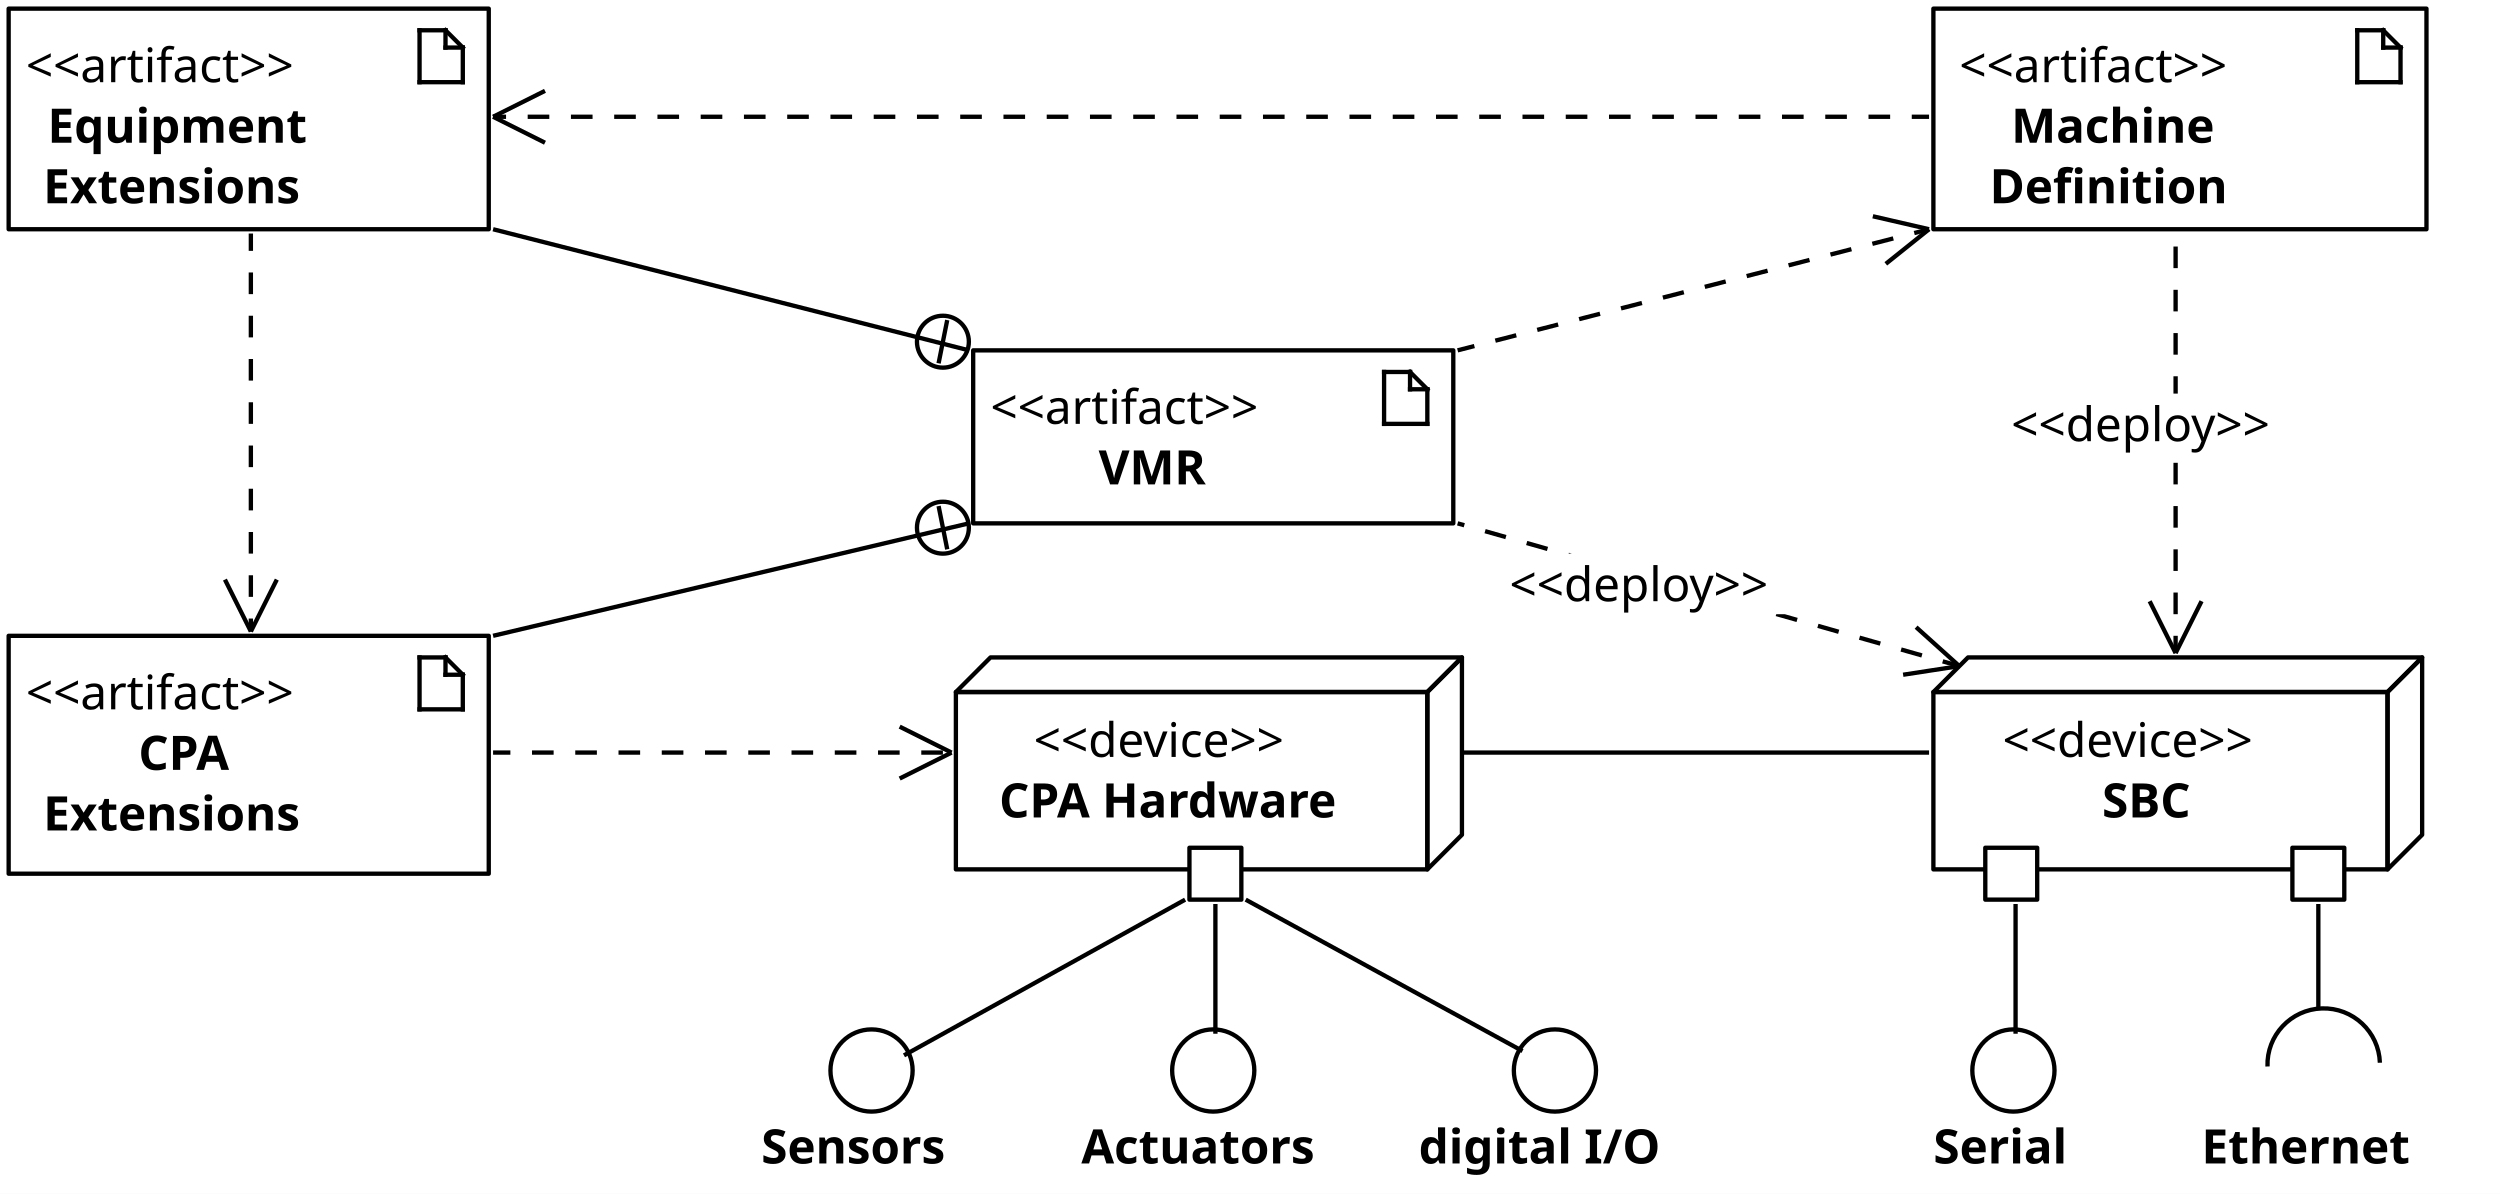
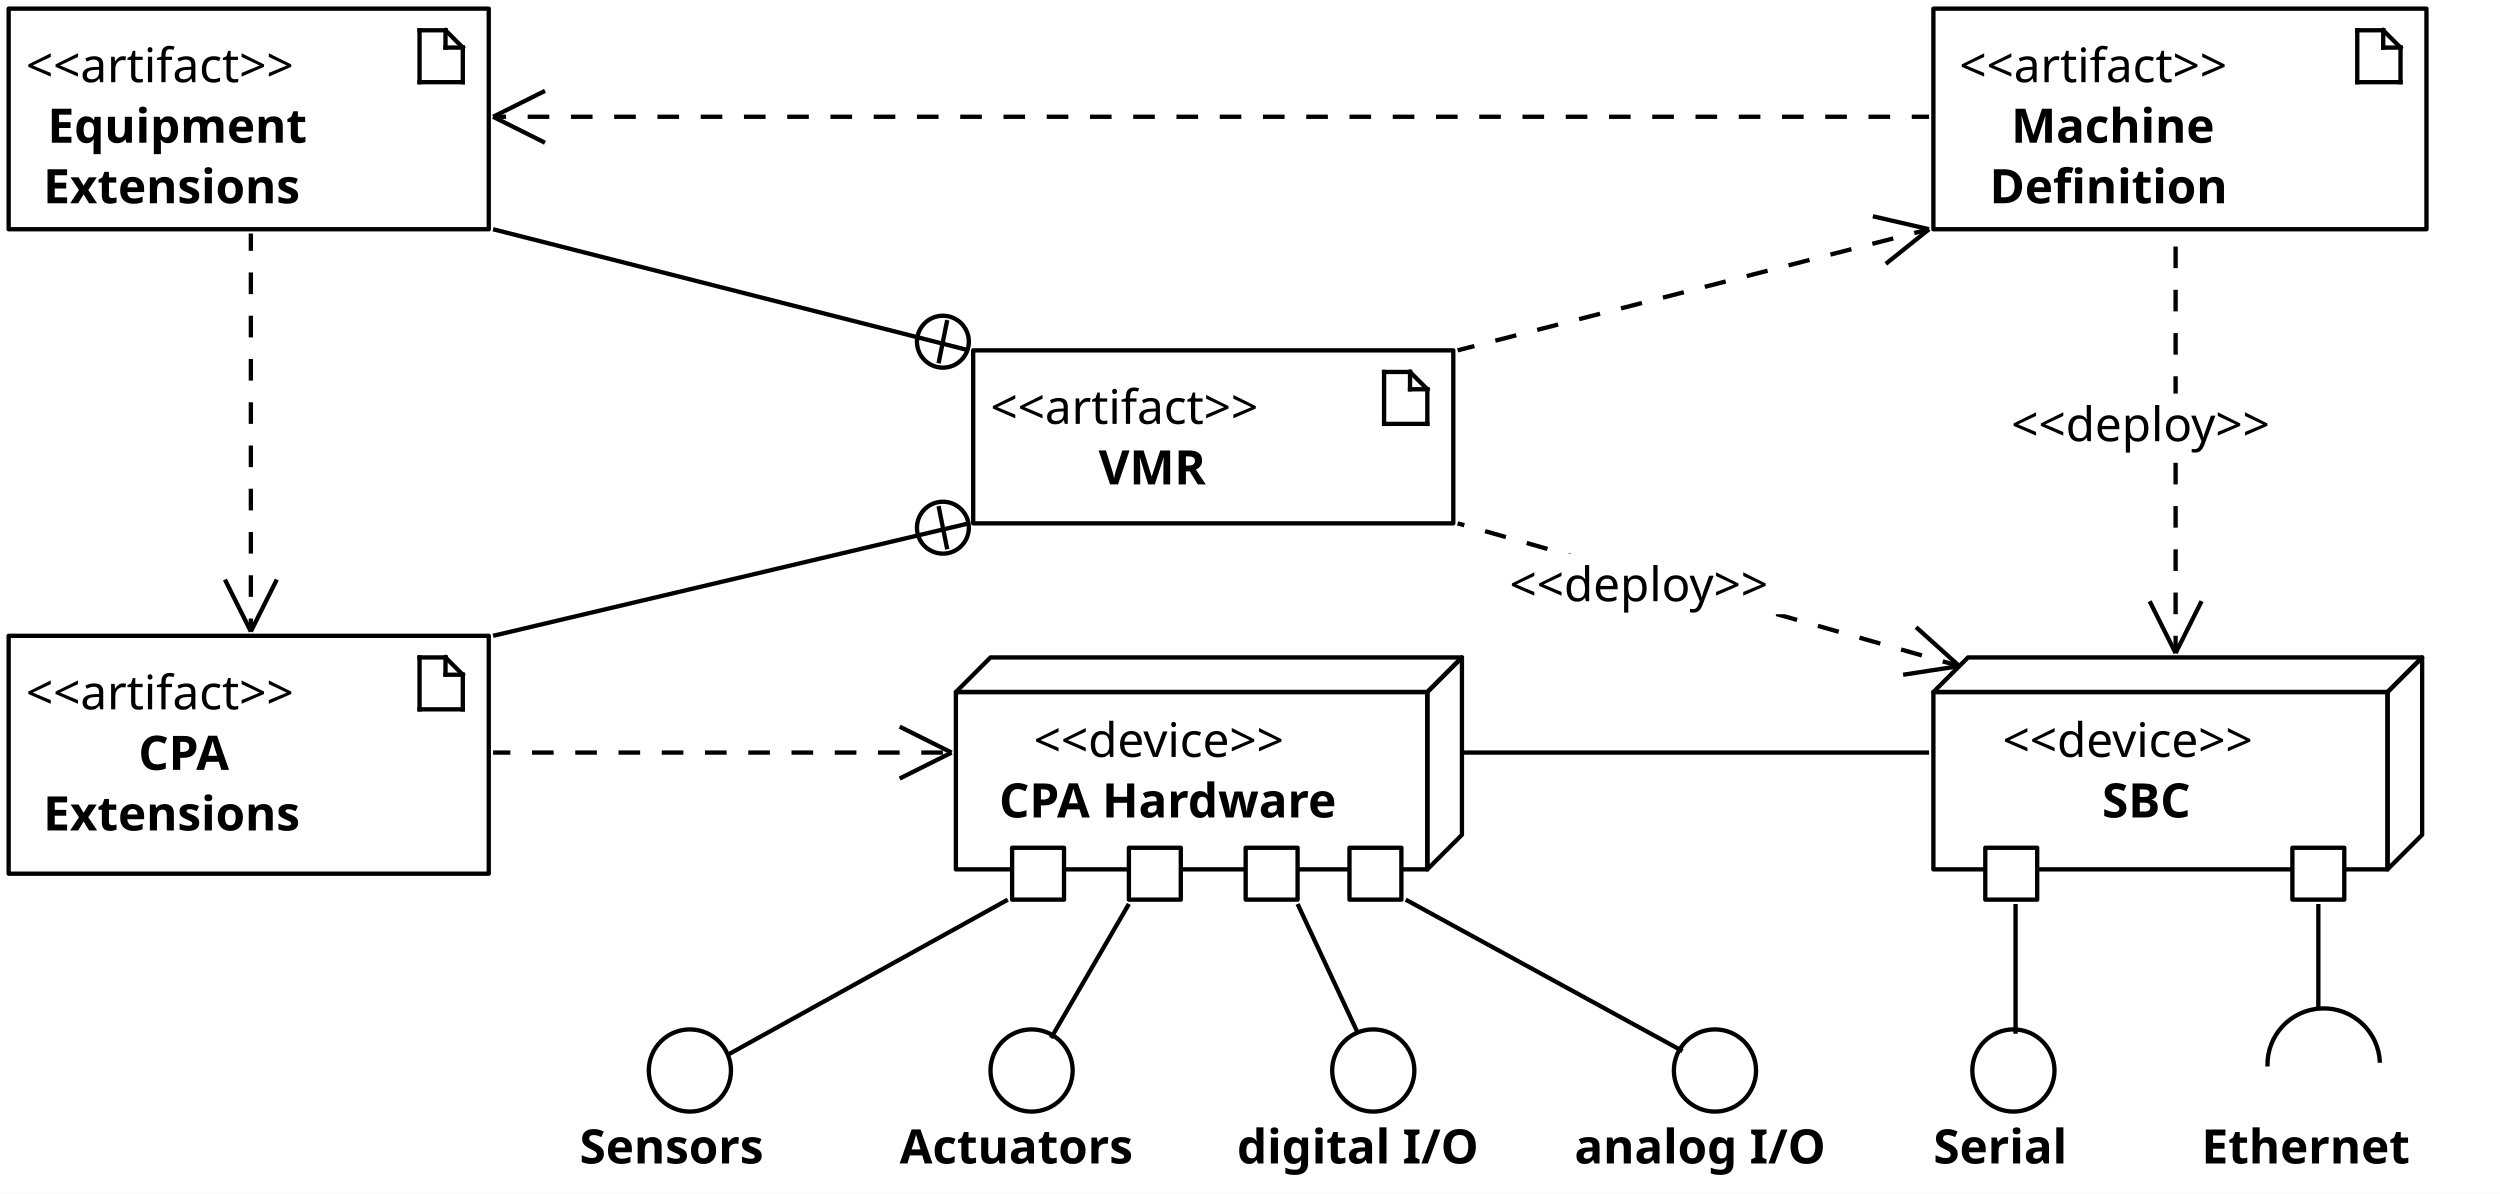
<svg xmlns="http://www.w3.org/2000/svg" fill-opacity="0" color-rendering="auto" color-interpolation="auto" text-rendering="auto" stroke="rgb(0,0,0)" stroke-linecap="square" width="578" stroke-miterlimit="10" shape-rendering="auto" stroke-opacity="0" fill="rgb(0,0,0)" stroke-dasharray="none" font-weight="normal" stroke-width="1" height="276" font-family="'Dialog'" font-style="normal" stroke-linejoin="miter" font-size="12" stroke-dashoffset="0" image-rendering="auto">
  <defs id="genericDefs" />
  <g>
    <defs id="defs1">
      <clipPath clipPathUnits="userSpaceOnUse" id="clipPath1">
        <path d="M-7 -7 L125 -7 L125 61 L-7 61 L-7 -7 Z" />
      </clipPath>
      <clipPath clipPathUnits="userSpaceOnUse" id="clipPath2">
        <path d="M0 0 L0 32 L106 32 L106 0 Z" />
      </clipPath>
      <clipPath clipPathUnits="userSpaceOnUse" id="clipPath3">
        <path d="M0 0 L0 10 L105 10 L105 0 Z" />
      </clipPath>
      <clipPath clipPathUnits="userSpaceOnUse" id="clipPath4">
        <path d="M-7 -7 L129 -7 L129 61 L-7 61 L-7 -7 Z" />
      </clipPath>
      <clipPath clipPathUnits="userSpaceOnUse" id="clipPath5">
        <path d="M0 0 L0 32 L110 32 L110 0 Z" />
      </clipPath>
      <clipPath clipPathUnits="userSpaceOnUse" id="clipPath6">
        <path d="M0 0 L0 10 L109 10 L109 0 Z" />
      </clipPath>
      <clipPath clipPathUnits="userSpaceOnUse" id="clipPath7">
        <path d="M-7 -7 L122 -7 L122 51 L-7 51 L-7 -7 Z" />
      </clipPath>
      <clipPath clipPathUnits="userSpaceOnUse" id="clipPath8">
        <path d="M0 0 L0 40 L87 40 L87 0 Z" />
      </clipPath>
      <clipPath clipPathUnits="userSpaceOnUse" id="clipPath9">
        <path d="M-7 -7 L125 -7 L125 62 L-7 62 L-7 -7 Z" />
      </clipPath>
      <clipPath clipPathUnits="userSpaceOnUse" id="clipPath10">
        <path d="M0 0 L0 51 L90 51 L90 0 Z" />
      </clipPath>
      <clipPath clipPathUnits="userSpaceOnUse" id="clipPath11">
        <path d="M-7 -7 L122 -7 L122 62 L-7 62 L-7 -7 Z" />
      </clipPath>
      <clipPath clipPathUnits="userSpaceOnUse" id="clipPath12">
        <path d="M0 0 L0 51 L87 51 L87 0 Z" />
      </clipPath>
      <clipPath clipPathUnits="userSpaceOnUse" id="clipPath13">
        <path d="M-7 -7 L122 -7 L122 66 L-7 66 L-7 -7 Z" />
      </clipPath>
      <clipPath clipPathUnits="userSpaceOnUse" id="clipPath14">
        <path d="M0 0 L0 55 L87 55 L87 0 Z" />
      </clipPath>
      <clipPath clipPathUnits="userSpaceOnUse" id="clipPath15">
        <path d="M-7 -7 L31 -7 L31 31 L-7 31 L-7 -7 Z" />
      </clipPath>
      <clipPath clipPathUnits="userSpaceOnUse" id="clipPath16">
        <path d="M-7 -7 L23 -7 L23 23 L-7 23 L-7 -7 Z" />
      </clipPath>
      <clipPath clipPathUnits="userSpaceOnUse" id="clipPath17">
+         <path d="M-84 -14 L168 -14 L168 28 L-84 28 L-84 -14 Z" />
+       </clipPath>
+       <clipPath clipPathUnits="userSpaceOnUse" id="clipPath18">
        <path d="M-81 -14 L162 -14 L162 28 L-81 28 L-81 -14 Z" />
      </clipPath>
-       <clipPath clipPathUnits="userSpaceOnUse" id="clipPath18">
+       <clipPath clipPathUnits="userSpaceOnUse" id="clipPath19">
        <path d="M-56 -14 L112 -14 L112 28 L-56 28 L-56 -14 Z" />
-       </clipPath>
-       <clipPath clipPathUnits="userSpaceOnUse" id="clipPath19">
-         <path d="M-82 -14 L164 -14 L164 28 L-82 28 L-82 -14 Z" />
      </clipPath>
      <clipPath clipPathUnits="userSpaceOnUse" id="clipPath20">
        <path d="M-70 -14 L140 -14 L140 28 L-70 28 L-70 -14 Z" />
      </clipPath>
      <clipPath clipPathUnits="userSpaceOnUse" id="clipPath21">
+         <path d="M-82 -14 L164 -14 L164 28 L-82 28 L-82 -14 Z" />
+       </clipPath>
+       <clipPath clipPathUnits="userSpaceOnUse" id="clipPath22">
        <path d="M-75 -14 L150 -14 L150 28 L-75 28 L-75 -14 Z" />
      </clipPath>
-       <clipPath clipPathUnits="userSpaceOnUse" id="clipPath22">
+       <clipPath clipPathUnits="userSpaceOnUse" id="clipPath23">
        <path d="M0 0 L205 0 L205 234 L0 234 L0 0 Z" />
      </clipPath>
-       <clipPath clipPathUnits="userSpaceOnUse" id="clipPath23">
-         <path d="M58 149 L58 163 L2 163 L2 149 ZM138 149 L138 163 L63 163 L63 149 ZM0 0 L0 234 L205 234 L205 0 Z" />
-       </clipPath>
      <clipPath clipPathUnits="userSpaceOnUse" id="clipPath24">
-         <path d="M144.609 112.443 L145.076 98.451 L201.044 100.317 L200.578 114.309 ZM64.653 109.778 L65.12 95.786 L140.078 98.284 L139.612 112.276 ZM197.613 263.293 L205.409 29.422 L0.522 22.593 L-7.273 256.463 Z" />
+         <path d="M138 149 L138 163 L63 163 L63 149 ZM0 0 L0 149 L58 149 L58 163 L0 163 L0 234 L205 234 L205 0 Z" />
      </clipPath>
      <clipPath clipPathUnits="userSpaceOnUse" id="clipPath25">
-         <path d="M0 0 L269 0 L269 240 L0 240 L0 0 Z" />
+         <path d="M64.653 109.778 L65.12 95.786 L140.078 98.284 L139.612 112.276 ZM197.613 263.293 L202.577 114.375 L144.609 112.443 L145.076 98.451 L203.043 100.383 L205.409 29.422 L0.522 22.593 L-7.273 256.463 Z" />
      </clipPath>
      <clipPath clipPathUnits="userSpaceOnUse" id="clipPath26">
-         <path d="M128 150 L128 164 L58 164 L58 150 ZM0 0 L0 240 L269 240 L269 164 L131 164 L131 150 L269 150 L269 34 L230 34 L230 20 L269 20 L269 0 Z" />
+         <path d="M0 0 L169 0 L169 140 L0 140 L0 0 Z" />
      </clipPath>
      <clipPath clipPathUnits="userSpaceOnUse" id="clipPath27">
+         <path d="M77 100 L77 114 L7 114 L7 100 ZM0 0 L0 140 L169 140 L169 114 L80 114 L80 100 L169 100 L169 0 Z" />
+       </clipPath>
+       <clipPath clipPathUnits="userSpaceOnUse" id="clipPath28">
        <path d="M0 0 L204 0 L204 234 L0 234 L0 0 Z" />
      </clipPath>
-       <clipPath clipPathUnits="userSpaceOnUse" id="clipPath28">
-         <path d="M128 149 L128 163 L72 163 L72 149 ZM0 0 L0 19 L67 19 L67 33 L0 33 L0 149 L35 149 L35 163 L0 163 L0 234 L204 234 L204 163 L133 163 L133 149 L204 149 L204 0 Z" />
-       </clipPath>
      <clipPath clipPathUnits="userSpaceOnUse" id="clipPath29">
+         <path d="M0 0 L0 19 L67 19 L67 33 L0 33 L0 149 L128 149 L128 163 L0 163 L0 234 L204 234 L204 163 L133 163 L133 149 L204 149 L204 0 Z" />
+       </clipPath>
+       <clipPath clipPathUnits="userSpaceOnUse" id="clipPath30">
        <path d="M0 0 L536 0 L536 204 L0 204 L0 0 Z" />
      </clipPath>
-       <clipPath clipPathUnits="userSpaceOnUse" id="clipPath30">
+       <clipPath clipPathUnits="userSpaceOnUse" id="clipPath31">
        <path d="M535 164 L535 178 L441 178 L441 164 ZM0 0 L0 204 L325 204 L325 201 L419 201 L419 204 L536 204 L536 0 Z" />
      </clipPath>
-       <clipPath clipPathUnits="userSpaceOnUse" id="clipPath31">
+       <clipPath clipPathUnits="userSpaceOnUse" id="clipPath32">
        <path d="M0 0 L320 0 L320 237 L0 237 L0 0 Z" />
      </clipPath>
-       <clipPath clipPathUnits="userSpaceOnUse" id="clipPath32">
+       <clipPath clipPathUnits="userSpaceOnUse" id="clipPath33">
        <path d="M312 70 L312 84 L218 84 L218 70 ZM196 107 L196 121 L102 121 L102 107 ZM0 0 L0 237 L320 237 L320 0 Z" />
      </clipPath>
-       <clipPath clipPathUnits="userSpaceOnUse" id="clipPath33">
+       <clipPath clipPathUnits="userSpaceOnUse" id="clipPath34">
        <path d="M0 0 L204 0 L204 301 L0 301 L0 0 Z" />
      </clipPath>
-       <clipPath clipPathUnits="userSpaceOnUse" id="clipPath34">
+       <clipPath clipPathUnits="userSpaceOnUse" id="clipPath35">
        <path d="M146 137 L146 151 L52 151 L52 137 ZM0 0 L0 174 L30 174 L30 188 L0 188 L0 301 L204 301 L204 0 Z" />
      </clipPath>
-       <clipPath clipPathUnits="userSpaceOnUse" id="clipPath35">
+       <clipPath clipPathUnits="userSpaceOnUse" id="clipPath36">
        <path d="M0 0 L312 0 L312 204 L0 204 L0 0 Z" />
      </clipPath>
-       <clipPath clipPathUnits="userSpaceOnUse" id="clipPath36">
-         <path d="M311 17 L311 31 L217 31 L217 17 ZM195 54 L195 68 L101 68 L101 54 ZM163 184 L163 198 L2 198 L2 184 ZM256 184 L256 198 L200 198 L200 184 ZM0 0 L0 204 L312 204 L312 198 L261 198 L261 184 L312 184 L312 0 Z" />
-       </clipPath>
      <clipPath clipPathUnits="userSpaceOnUse" id="clipPath37">
+         <path d="M311 17 L311 31 L217 31 L217 17 ZM195 54 L195 68 L101 68 L101 54 ZM0 0 L0 184 L256 184 L256 198 L0 198 L0 204 L312 204 L312 198 L261 198 L261 184 L312 184 L312 0 Z" />
+       </clipPath>
+       <clipPath clipPathUnits="userSpaceOnUse" id="clipPath38">
        <path d="M0 0 L310 0 L310 204 L0 204 L0 0 Z" />
      </clipPath>
-       <clipPath clipPathUnits="userSpaceOnUse" id="clipPath38">
-         <path d="M223 184 L223 198 L153 198 L153 184 ZM0 0 L0 204 L310 204 L310 198 L226 198 L226 184 L310 184 L310 0 Z" />
-       </clipPath>
      <clipPath clipPathUnits="userSpaceOnUse" id="clipPath39">
+         <path d="M181 184 L181 198 L111 198 L111 184 ZM0 0 L0 204 L310 204 L310 198 L184 198 L184 184 L310 184 L310 0 Z" />
+       </clipPath>
+       <clipPath clipPathUnits="userSpaceOnUse" id="clipPath40">
        <path d="M0 0 L204 0 L204 296 L0 296 L0 0 Z" />
      </clipPath>
-       <clipPath clipPathUnits="userSpaceOnUse" id="clipPath40">
+       <clipPath clipPathUnits="userSpaceOnUse" id="clipPath41">
        <path d="M0 0 L0 296 L204 296 L204 0 Z" />
      </clipPath>
-       <clipPath clipPathUnits="userSpaceOnUse" id="clipPath41">
+       <clipPath clipPathUnits="userSpaceOnUse" id="clipPath42">
        <path d="M0 0 L314 0 L314 230 L0 230 L0 0 Z" />
      </clipPath>
-       <clipPath clipPathUnits="userSpaceOnUse" id="clipPath42">
+       <clipPath clipPathUnits="userSpaceOnUse" id="clipPath43">
        <path d="M0 0 L0 230 L314 230 L314 0 Z" />
      </clipPath>
-       <clipPath clipPathUnits="userSpaceOnUse" id="clipPath43">
+       <clipPath clipPathUnits="userSpaceOnUse" id="clipPath44">
        <path d="M0 0 L314 0 L314 232 L0 232 L0 0 Z" />
      </clipPath>
-       <clipPath clipPathUnits="userSpaceOnUse" id="clipPath44">
+       <clipPath clipPathUnits="userSpaceOnUse" id="clipPath45">
        <path d="M0 0 L0 232 L314 232 L314 0 Z" />
      </clipPath>
-       <clipPath clipPathUnits="userSpaceOnUse" id="clipPath45">
+       <clipPath clipPathUnits="userSpaceOnUse" id="clipPath46">
        <path d="M0 0 L313 0 L313 232 L0 232 L0 0 Z" />
      </clipPath>
-       <clipPath clipPathUnits="userSpaceOnUse" id="clipPath46">
+       <clipPath clipPathUnits="userSpaceOnUse" id="clipPath47">
        <path d="M312 138 L312 152 L218 152 L218 138 ZM196 175 L196 189 L102 189 L102 175 ZM0 0 L0 232 L313 232 L313 0 Z" />
      </clipPath>
-       <clipPath clipPathUnits="userSpaceOnUse" id="clipPath47">
-         <path d="M0 0 L0 149 L56 149 L56 163 L0 163 L0 234 L204 234 L204 163 L59 163 L59 149 L204 149 L204 33 L158 33 L158 19 L204 19 L204 0 Z" />
-       </clipPath>
      <clipPath clipPathUnits="userSpaceOnUse" id="clipPath48">
-         <path d="M0 0 L268 0 L268 239 L0 239 L0 0 Z" />
+         <path d="M0 0 L122 0 L122 135 L0 135 L0 0 Z" />
      </clipPath>
      <clipPath clipPathUnits="userSpaceOnUse" id="clipPath49">
-         <path d="M245 20 L245 34 L151 34 L151 20 ZM213 150 L213 164 L52 164 L52 150 ZM0 0 L0 150 L49 150 L49 164 L0 164 L0 239 L268 239 L268 164 L250 164 L250 150 L268 150 L268 0 Z" />
+         <path d="M0 0 L0 99 L2 99 L2 113 L0 113 L0 135 L122 135 L122 113 L5 113 L5 99 L122 99 L122 0 Z" />
      </clipPath>
      <clipPath clipPathUnits="userSpaceOnUse" id="clipPath50">
+         <path d="M0 0 L118 0 L118 134 L0 134 L0 0 Z" />
+       </clipPath>
+       <clipPath clipPathUnits="userSpaceOnUse" id="clipPath51">
+         <path d="M0 0 L0 99 L118 99 L118 0 ZM0 113 L0 134 L118 134 L118 113 Z" />
+       </clipPath>
+       <clipPath clipPathUnits="userSpaceOnUse" id="clipPath52">
+         <path d="M0 0 L168 0 L168 139 L0 139 L0 0 Z" />
+       </clipPath>
+       <clipPath clipPathUnits="userSpaceOnUse" id="clipPath53">
+         <path d="M0 0 L0 100 L168 100 L168 0 ZM0 114 L0 139 L168 139 L168 114 Z" />
+       </clipPath>
+       <clipPath clipPathUnits="userSpaceOnUse" id="clipPath54">
        <path d="M-94 -14 L188 -14 L188 28 L-94 28 L-94 -14 Z" />
      </clipPath>
    </defs>
    <g fill="white" text-rendering="geometricPrecision" fill-opacity="1" stroke-opacity="1" stroke="white">
      <rect x="0" width="578" height="276" y="0" stroke="none" />
    </g>
    <g font-size="11" transform="translate(447,152)" fill-opacity="1" fill="white" text-rendering="geometricPrecision" font-family="sans-serif" stroke="white" font-weight="bold" stroke-opacity="1">
      <path d="M8 0 L113 0 L105 8 L0 8 Z" stroke="none" clip-path="url(#clipPath1)" />
      <path d="M113 0 L113 41 L105 49 L105 8 Z" clip-path="url(#clipPath1)" stroke="none" />
      <rect x="0" width="105" height="41" y="8" clip-path="url(#clipPath1)" stroke="none" />
    </g>
    <g stroke-linecap="butt" font-size="11" transform="translate(447,152)" fill-opacity="1" fill="black" text-rendering="geometricPrecision" font-family="sans-serif" stroke-linejoin="round" stroke="black" font-weight="bold" stroke-opacity="1" stroke-miterlimit="0">
      <path fill="none" d="M8 0 L113 0 L105 8 L0 8 Z" clip-path="url(#clipPath1)" />
      <path fill="none" d="M113 0 L113 41 L105 49 L105 8 Z" clip-path="url(#clipPath1)" />
      <rect fill="none" x="0" width="105" height="41" y="8" clip-path="url(#clipPath1)" />
    </g>
    <g font-size="11" transform="translate(447,160)" fill-opacity="1" fill="black" text-rendering="geometricPrecision" font-family="sans-serif" stroke="black" stroke-opacity="1">
      <text x="16" xml:space="preserve" y="15" clip-path="url(#clipPath2)" stroke="none">&lt;&lt;device&gt;&gt;</text>
      <text x="39" xml:space="preserve" y="29" clip-path="url(#clipPath2)" font-weight="bold" stroke="none">SBC</text>
    </g>
    <g font-size="11" transform="translate(221,152)" fill-opacity="1" fill="white" text-rendering="geometricPrecision" font-family="sans-serif" stroke="white" font-weight="bold" stroke-opacity="1">
      <path d="M8 0 L117 0 L109 8 L0 8 Z" stroke="none" clip-path="url(#clipPath4)" />
      <path d="M117 0 L117 41 L109 49 L109 8 Z" clip-path="url(#clipPath4)" stroke="none" />
      <rect x="0" width="109" height="41" y="8" clip-path="url(#clipPath4)" stroke="none" />
    </g>
    <g stroke-linecap="butt" font-size="11" transform="translate(221,152)" fill-opacity="1" fill="black" text-rendering="geometricPrecision" font-family="sans-serif" stroke-linejoin="round" stroke="black" font-weight="bold" stroke-opacity="1" stroke-miterlimit="0">
      <path fill="none" d="M8 0 L117 0 L109 8 L0 8 Z" clip-path="url(#clipPath4)" />
      <path fill="none" d="M117 0 L117 41 L109 49 L109 8 Z" clip-path="url(#clipPath4)" />
      <rect fill="none" x="0" width="109" height="41" y="8" clip-path="url(#clipPath4)" />
    </g>
    <g font-size="11" transform="translate(221,160)" fill-opacity="1" fill="black" text-rendering="geometricPrecision" font-family="sans-serif" stroke="black" stroke-opacity="1">
      <text x="18" xml:space="preserve" y="15" clip-path="url(#clipPath5)" stroke="none">&lt;&lt;device&gt;&gt;</text>
      <text x="10" xml:space="preserve" y="29" clip-path="url(#clipPath5)" font-weight="bold" stroke="none">CPA Hardware</text>
    </g>
    <g font-size="11" transform="translate(225,81)" fill-opacity="1" fill="white" text-rendering="geometricPrecision" font-family="sans-serif" stroke="white" font-weight="bold" stroke-opacity="1">
      <rect x="0" width="111" height="40" y="0" clip-path="url(#clipPath7)" stroke="none" />
    </g>
    <g stroke-linecap="butt" font-size="11" transform="translate(225,81)" fill-opacity="1" fill="black" text-rendering="geometricPrecision" font-family="sans-serif" stroke-linejoin="round" stroke="black" font-weight="bold" stroke-opacity="1" stroke-miterlimit="0">
      <rect fill="none" x="0" width="111" height="40" y="0" clip-path="url(#clipPath7)" />
      <line stroke-linecap="square" clip-path="url(#clipPath7)" fill="none" x1="95" x2="101" y1="5" y2="5" stroke-linejoin="miter" stroke-miterlimit="10" />
      <line stroke-linecap="square" clip-path="url(#clipPath7)" fill="none" x1="101" x2="105" y1="5" y2="9" stroke-linejoin="miter" stroke-miterlimit="10" />
      <line stroke-linecap="square" clip-path="url(#clipPath7)" fill="none" x1="105" x2="105" y1="9" y2="17" stroke-linejoin="miter" stroke-miterlimit="10" />
      <line stroke-linecap="square" clip-path="url(#clipPath7)" fill="none" x1="105" x2="95" y1="17" y2="17" stroke-linejoin="miter" stroke-miterlimit="10" />
      <line stroke-linecap="square" clip-path="url(#clipPath7)" fill="none" x1="95" x2="95" y1="17" y2="5" stroke-linejoin="miter" stroke-miterlimit="10" />
      <line stroke-linecap="square" clip-path="url(#clipPath7)" fill="none" x1="101" x2="101" y1="5" y2="9" stroke-linejoin="miter" stroke-miterlimit="10" />
      <line stroke-linecap="square" clip-path="url(#clipPath7)" fill="none" x1="101" x2="105" y1="9" y2="9" stroke-linejoin="miter" stroke-miterlimit="10" />
    </g>
    <g font-size="11" transform="translate(225,81)" fill-opacity="1" fill="black" text-rendering="geometricPrecision" font-family="sans-serif" stroke="black" stroke-opacity="1">
      <text x="4" xml:space="preserve" y="17" clip-path="url(#clipPath8)" stroke="none">&lt;&lt;artifact&gt;&gt;</text>
      <text x="29" xml:space="preserve" y="31" clip-path="url(#clipPath8)" font-weight="bold" stroke="none">VMR</text>
    </g>
    <g font-size="11" transform="translate(447,2)" fill-opacity="1" fill="white" text-rendering="geometricPrecision" font-family="sans-serif" stroke="white" font-weight="bold" stroke-opacity="1">
      <rect x="0" width="114" height="51" y="0" clip-path="url(#clipPath9)" stroke="none" />
    </g>
    <g stroke-linecap="butt" font-size="11" transform="translate(447,2)" fill-opacity="1" fill="black" text-rendering="geometricPrecision" font-family="sans-serif" stroke-linejoin="round" stroke="black" font-weight="bold" stroke-opacity="1" stroke-miterlimit="0">
      <rect fill="none" x="0" width="114" height="51" y="0" clip-path="url(#clipPath9)" />
      <line stroke-linecap="square" clip-path="url(#clipPath9)" fill="none" x1="98" x2="104" y1="5" y2="5" stroke-linejoin="miter" stroke-miterlimit="10" />
      <line stroke-linecap="square" clip-path="url(#clipPath9)" fill="none" x1="104" x2="108" y1="5" y2="9" stroke-linejoin="miter" stroke-miterlimit="10" />
      <line stroke-linecap="square" clip-path="url(#clipPath9)" fill="none" x1="108" x2="108" y1="9" y2="17" stroke-linejoin="miter" stroke-miterlimit="10" />
      <line stroke-linecap="square" clip-path="url(#clipPath9)" fill="none" x1="108" x2="98" y1="17" y2="17" stroke-linejoin="miter" stroke-miterlimit="10" />
      <line stroke-linecap="square" clip-path="url(#clipPath9)" fill="none" x1="98" x2="98" y1="17" y2="5" stroke-linejoin="miter" stroke-miterlimit="10" />
      <line stroke-linecap="square" clip-path="url(#clipPath9)" fill="none" x1="104" x2="104" y1="5" y2="9" stroke-linejoin="miter" stroke-miterlimit="10" />
      <line stroke-linecap="square" clip-path="url(#clipPath9)" fill="none" x1="104" x2="108" y1="9" y2="9" stroke-linejoin="miter" stroke-miterlimit="10" />
    </g>
    <g font-size="11" transform="translate(447,2)" fill-opacity="1" fill="black" text-rendering="geometricPrecision" font-family="sans-serif" stroke="black" stroke-opacity="1">
      <text x="6" xml:space="preserve" y="17" clip-path="url(#clipPath10)" stroke="none">&lt;&lt;artifact&gt;&gt;</text>
      <text x="18" xml:space="preserve" y="31" clip-path="url(#clipPath10)" font-weight="bold" stroke="none">Machine</text>
      <text x="13" xml:space="preserve" y="45" clip-path="url(#clipPath10)" font-weight="bold" stroke="none">Definition</text>
    </g>
    <g font-size="11" transform="translate(2,2)" fill-opacity="1" fill="white" text-rendering="geometricPrecision" font-family="sans-serif" stroke="white" font-weight="bold" stroke-opacity="1">
      <rect x="0" width="111" height="51" y="0" clip-path="url(#clipPath11)" stroke="none" />
    </g>
    <g stroke-linecap="butt" font-size="11" transform="translate(2,2)" fill-opacity="1" fill="black" text-rendering="geometricPrecision" font-family="sans-serif" stroke-linejoin="round" stroke="black" font-weight="bold" stroke-opacity="1" stroke-miterlimit="0">
      <rect fill="none" x="0" width="111" height="51" y="0" clip-path="url(#clipPath11)" />
      <line stroke-linecap="square" clip-path="url(#clipPath11)" fill="none" x1="95" x2="101" y1="5" y2="5" stroke-linejoin="miter" stroke-miterlimit="10" />
      <line stroke-linecap="square" clip-path="url(#clipPath11)" fill="none" x1="101" x2="105" y1="5" y2="9" stroke-linejoin="miter" stroke-miterlimit="10" />
      <line stroke-linecap="square" clip-path="url(#clipPath11)" fill="none" x1="105" x2="105" y1="9" y2="17" stroke-linejoin="miter" stroke-miterlimit="10" />
      <line stroke-linecap="square" clip-path="url(#clipPath11)" fill="none" x1="105" x2="95" y1="17" y2="17" stroke-linejoin="miter" stroke-miterlimit="10" />
      <line stroke-linecap="square" clip-path="url(#clipPath11)" fill="none" x1="95" x2="95" y1="17" y2="5" stroke-linejoin="miter" stroke-miterlimit="10" />
      <line stroke-linecap="square" clip-path="url(#clipPath11)" fill="none" x1="101" x2="101" y1="5" y2="9" stroke-linejoin="miter" stroke-miterlimit="10" />
      <line stroke-linecap="square" clip-path="url(#clipPath11)" fill="none" x1="101" x2="105" y1="9" y2="9" stroke-linejoin="miter" stroke-miterlimit="10" />
    </g>
    <g font-size="11" transform="translate(2,2)" fill-opacity="1" fill="black" text-rendering="geometricPrecision" font-family="sans-serif" stroke="black" stroke-opacity="1">
      <text x="4" xml:space="preserve" y="17" clip-path="url(#clipPath12)" stroke="none">&lt;&lt;artifact&gt;&gt;</text>
      <text x="9" xml:space="preserve" y="31" clip-path="url(#clipPath12)" font-weight="bold" stroke="none">Equipment</text>
      <text x="8" xml:space="preserve" y="45" clip-path="url(#clipPath12)" font-weight="bold" stroke="none">Extensions</text>
    </g>
    <g font-size="11" transform="translate(2,147)" fill-opacity="1" fill="white" text-rendering="geometricPrecision" font-family="sans-serif" stroke="white" font-weight="bold" stroke-opacity="1">
      <rect x="0" width="111" height="55" y="0" clip-path="url(#clipPath13)" stroke="none" />
    </g>
    <g stroke-linecap="butt" font-size="11" transform="translate(2,147)" fill-opacity="1" fill="black" text-rendering="geometricPrecision" font-family="sans-serif" stroke-linejoin="round" stroke="black" font-weight="bold" stroke-opacity="1" stroke-miterlimit="0">
      <rect fill="none" x="0" width="111" height="55" y="0" clip-path="url(#clipPath13)" />
      <line stroke-linecap="square" clip-path="url(#clipPath13)" fill="none" x1="95" x2="101" y1="5" y2="5" stroke-linejoin="miter" stroke-miterlimit="10" />
      <line stroke-linecap="square" clip-path="url(#clipPath13)" fill="none" x1="101" x2="105" y1="5" y2="9" stroke-linejoin="miter" stroke-miterlimit="10" />
      <line stroke-linecap="square" clip-path="url(#clipPath13)" fill="none" x1="105" x2="105" y1="9" y2="17" stroke-linejoin="miter" stroke-miterlimit="10" />
      <line stroke-linecap="square" clip-path="url(#clipPath13)" fill="none" x1="105" x2="95" y1="17" y2="17" stroke-linejoin="miter" stroke-miterlimit="10" />
      <line stroke-linecap="square" clip-path="url(#clipPath13)" fill="none" x1="95" x2="95" y1="17" y2="5" stroke-linejoin="miter" stroke-miterlimit="10" />
      <line stroke-linecap="square" clip-path="url(#clipPath13)" fill="none" x1="101" x2="101" y1="5" y2="9" stroke-linejoin="miter" stroke-miterlimit="10" />
      <line stroke-linecap="square" clip-path="url(#clipPath13)" fill="none" x1="101" x2="105" y1="9" y2="9" stroke-linejoin="miter" stroke-miterlimit="10" />
    </g>
    <g font-size="11" transform="translate(2,147)" fill-opacity="1" fill="black" text-rendering="geometricPrecision" font-family="sans-serif" stroke="black" stroke-opacity="1">
      <text x="4" xml:space="preserve" y="17" clip-path="url(#clipPath14)" stroke="none">&lt;&lt;artifact&gt;&gt;</text>
      <text x="30" xml:space="preserve" y="31" clip-path="url(#clipPath14)" font-weight="bold" stroke="none">CPA</text>
      <text x="8" xml:space="preserve" y="45" clip-path="url(#clipPath14)" font-weight="bold" stroke="none">Extensions</text>
    </g>
-     <g font-size="11" transform="translate(192,238)" fill-opacity="1" fill="white" text-rendering="geometricPrecision" font-family="sans-serif" stroke="white" font-weight="bold" stroke-opacity="1">
+     <g font-size="11" transform="translate(150,238)" fill-opacity="1" fill="white" text-rendering="geometricPrecision" font-family="sans-serif" stroke="white" font-weight="bold" stroke-opacity="1">
      <circle r="9.5" clip-path="url(#clipPath15)" cx="9.5" cy="9.5" stroke="none" />
    </g>
-     <g stroke-linecap="butt" font-size="11" transform="translate(192,238)" fill-opacity="1" fill="black" text-rendering="geometricPrecision" font-family="sans-serif" stroke-linejoin="round" stroke="black" font-weight="bold" stroke-opacity="1" stroke-miterlimit="0">
+     <g stroke-linecap="butt" font-size="11" transform="translate(150,238)" fill-opacity="1" fill="black" text-rendering="geometricPrecision" font-family="sans-serif" stroke-linejoin="round" stroke="black" font-weight="bold" stroke-opacity="1" stroke-miterlimit="0">
      <circle fill="none" r="9.5" clip-path="url(#clipPath15)" cx="9.5" cy="9.5" />
    </g>
-     <g font-size="11" transform="translate(271,238)" fill-opacity="1" fill="white" text-rendering="geometricPrecision" font-family="sans-serif" stroke="white" font-weight="bold" stroke-opacity="1">
+     <g font-size="11" transform="translate(229,238)" fill-opacity="1" fill="white" text-rendering="geometricPrecision" font-family="sans-serif" stroke="white" font-weight="bold" stroke-opacity="1">
      <circle r="9.5" clip-path="url(#clipPath15)" cx="9.5" cy="9.5" stroke="none" />
    </g>
-     <g stroke-linecap="butt" font-size="11" transform="translate(271,238)" fill-opacity="1" fill="black" text-rendering="geometricPrecision" font-family="sans-serif" stroke-linejoin="round" stroke="black" font-weight="bold" stroke-opacity="1" stroke-miterlimit="0">
+     <g stroke-linecap="butt" font-size="11" transform="translate(229,238)" fill-opacity="1" fill="black" text-rendering="geometricPrecision" font-family="sans-serif" stroke-linejoin="round" stroke="black" font-weight="bold" stroke-opacity="1" stroke-miterlimit="0">
      <circle fill="none" r="9.5" clip-path="url(#clipPath15)" cx="9.5" cy="9.5" />
    </g>
-     <g font-size="11" transform="translate(275,196)" fill-opacity="1" fill="white" text-rendering="geometricPrecision" font-family="sans-serif" stroke="white" stroke-opacity="1">
-       <rect x="0" width="12" height="12" y="0" clip-path="url(#clipPath16)" stroke="none" />
-     </g>
-     <g stroke-linecap="butt" font-size="11" transform="translate(275,196)" fill-opacity="1" fill="black" text-rendering="geometricPrecision" font-family="sans-serif" stroke-linejoin="round" stroke="black" stroke-opacity="1" stroke-miterlimit="0">
+     <g font-size="11" transform="translate(288,196)" fill-opacity="1" fill="white" text-rendering="geometricPrecision" font-family="sans-serif" stroke="white" stroke-opacity="1">
+       <rect x="0" width="12" height="12" y="0" clip-path="url(#clipPath16)" stroke="none" />
+     </g>
+     <g stroke-linecap="butt" font-size="11" transform="translate(288,196)" fill-opacity="1" fill="black" text-rendering="geometricPrecision" font-family="sans-serif" stroke-linejoin="round" stroke="black" stroke-opacity="1" stroke-miterlimit="0">
      <rect fill="none" x="0" width="12" height="12" y="0" clip-path="url(#clipPath16)" />
    </g>
    <g font-size="11" transform="translate(456,238)" fill-opacity="1" fill="white" text-rendering="geometricPrecision" font-family="sans-serif" stroke="white" font-weight="bold" stroke-opacity="1">
      <circle r="9.5" clip-path="url(#clipPath15)" cx="9.5" cy="9.5" stroke="none" />
    </g>
    <g stroke-linecap="butt" font-size="11" transform="translate(456,238)" fill-opacity="1" fill="black" text-rendering="geometricPrecision" font-family="sans-serif" stroke-linejoin="round" stroke="black" font-weight="bold" stroke-opacity="1" stroke-miterlimit="0">
      <circle fill="none" r="9.5" clip-path="url(#clipPath15)" cx="9.5" cy="9.5" />
    </g>
    <g font-size="11" transform="translate(459,196)" fill-opacity="1" fill="white" text-rendering="geometricPrecision" font-family="sans-serif" stroke="white" stroke-opacity="1">
      <rect x="0" width="12" height="12" y="0" clip-path="url(#clipPath16)" stroke="none" />
    </g>
    <g stroke-linecap="butt" font-size="11" transform="translate(459,196)" fill-opacity="1" fill="black" text-rendering="geometricPrecision" font-family="sans-serif" stroke-linejoin="round" stroke="black" stroke-opacity="1" stroke-miterlimit="0">
      <rect fill="none" x="0" width="12" height="12" y="0" clip-path="url(#clipPath16)" />
    </g>
-     <g font-size="11" transform="translate(350,238)" fill-opacity="1" fill="white" text-rendering="geometricPrecision" font-family="sans-serif" stroke="white" font-weight="bold" stroke-opacity="1">
+     <g font-size="11" transform="translate(308,238)" fill-opacity="1" fill="white" text-rendering="geometricPrecision" font-family="sans-serif" stroke="white" font-weight="bold" stroke-opacity="1">
      <circle r="9.5" clip-path="url(#clipPath15)" cx="9.5" cy="9.5" stroke="none" />
    </g>
-     <g stroke-linecap="butt" font-size="11" transform="translate(350,238)" fill-opacity="1" fill="black" text-rendering="geometricPrecision" font-family="sans-serif" stroke-linejoin="round" stroke="black" font-weight="bold" stroke-opacity="1" stroke-miterlimit="0">
+     <g stroke-linecap="butt" font-size="11" transform="translate(308,238)" fill-opacity="1" fill="black" text-rendering="geometricPrecision" font-family="sans-serif" stroke-linejoin="round" stroke="black" font-weight="bold" stroke-opacity="1" stroke-miterlimit="0">
      <circle fill="none" r="9.5" clip-path="url(#clipPath15)" cx="9.5" cy="9.5" />
    </g>
    <g font-size="11" transform="translate(530,196)" fill-opacity="1" fill="white" text-rendering="geometricPrecision" font-family="sans-serif" stroke="white" stroke-opacity="1">
      <rect x="0" width="12" height="12" y="0" clip-path="url(#clipPath16)" stroke="none" />
    </g>
    <g stroke-linecap="butt" font-size="11" transform="translate(530,196)" fill-opacity="1" fill="black" text-rendering="geometricPrecision" font-family="sans-serif" stroke-linejoin="round" stroke="black" stroke-opacity="1" stroke-miterlimit="0">
      <rect fill="none" x="0" width="12" height="12" y="0" clip-path="url(#clipPath16)" />
    </g>
-     <g font-size="11" transform="translate(240,258)" fill-opacity="1" fill="black" text-rendering="geometricPrecision" font-family="sans-serif" stroke="black" font-weight="bold" stroke-opacity="1">
-       <text x="10" xml:space="preserve" y="11" clip-path="url(#clipPath17)" stroke="none">Actuators</text>
+     <g font-size="11" transform="translate(387,238)" fill-opacity="1" fill="white" text-rendering="geometricPrecision" font-family="sans-serif" stroke="white" font-weight="bold" stroke-opacity="1">
+       <circle r="9.5" clip-path="url(#clipPath15)" cx="9.5" cy="9.5" stroke="none" />
+     </g>
+     <g stroke-linecap="butt" font-size="11" transform="translate(387,238)" fill-opacity="1" fill="black" text-rendering="geometricPrecision" font-family="sans-serif" stroke-linejoin="round" stroke="black" font-weight="bold" stroke-opacity="1" stroke-miterlimit="0">
+       <circle fill="none" r="9.5" clip-path="url(#clipPath15)" cx="9.5" cy="9.5" />
+     </g>
+     <g font-size="11" transform="translate(312,196)" fill-opacity="1" fill="white" text-rendering="geometricPrecision" font-family="sans-serif" stroke="white" stroke-opacity="1">
+       <rect x="0" width="12" height="12" y="0" clip-path="url(#clipPath16)" stroke="none" />
+     </g>
+     <g stroke-linecap="butt" font-size="11" transform="translate(312,196)" fill-opacity="1" fill="black" text-rendering="geometricPrecision" font-family="sans-serif" stroke-linejoin="round" stroke="black" stroke-opacity="1" stroke-miterlimit="0">
+       <rect fill="none" x="0" width="12" height="12" y="0" clip-path="url(#clipPath16)" />
+     </g>
+     <g font-size="11" transform="translate(261,196)" fill-opacity="1" fill="white" text-rendering="geometricPrecision" font-family="sans-serif" stroke="white" stroke-opacity="1">
+       <rect x="0" width="12" height="12" y="0" clip-path="url(#clipPath16)" stroke="none" />
+     </g>
+     <g stroke-linecap="butt" font-size="11" transform="translate(261,196)" fill-opacity="1" fill="black" text-rendering="geometricPrecision" font-family="sans-serif" stroke-linejoin="round" stroke="black" stroke-opacity="1" stroke-miterlimit="0">
+       <rect fill="none" x="0" width="12" height="12" y="0" clip-path="url(#clipPath16)" />
+     </g>
+     <g font-size="11" transform="translate(234,196)" fill-opacity="1" fill="white" text-rendering="geometricPrecision" font-family="sans-serif" stroke="white" stroke-opacity="1">
+       <rect x="0" width="12" height="12" y="0" clip-path="url(#clipPath16)" stroke="none" />
+     </g>
+     <g stroke-linecap="butt" font-size="11" transform="translate(234,196)" fill-opacity="1" fill="black" text-rendering="geometricPrecision" font-family="sans-serif" stroke-linejoin="round" stroke="black" stroke-opacity="1" stroke-miterlimit="0">
+       <rect fill="none" x="0" width="12" height="12" y="0" clip-path="url(#clipPath16)" />
+     </g>
+     <g font-size="11" transform="translate(355,258)" fill-opacity="1" fill="black" text-rendering="geometricPrecision" font-family="sans-serif" stroke="black" font-weight="bold" stroke-opacity="1">
+       <text x="9" xml:space="preserve" y="11" clip-path="url(#clipPath17)" stroke="none">analog I/O</text>
+     </g>
+     <g font-size="11" transform="translate(198,258)" fill-opacity="1" fill="black" text-rendering="geometricPrecision" font-family="sans-serif" stroke="black" font-weight="bold" stroke-opacity="1">
+       <text x="10" xml:space="preserve" y="11" clip-path="url(#clipPath18)" stroke="none">Actuators</text>
    </g>
    <g font-size="11" transform="translate(438,258)" fill-opacity="1" fill="black" text-rendering="geometricPrecision" font-family="sans-serif" stroke="black" font-weight="bold" stroke-opacity="1">
-       <text x="9" xml:space="preserve" y="11" clip-path="url(#clipPath18)" stroke="none">Serial</text>
-     </g>
-     <g font-size="11" transform="translate(319,258)" fill-opacity="1" fill="black" text-rendering="geometricPrecision" font-family="sans-serif" stroke="black" font-weight="bold" stroke-opacity="1">
-       <text x="9" xml:space="preserve" y="11" clip-path="url(#clipPath19)" stroke="none">digital I/O</text>
-     </g>
-     <g font-size="11" transform="translate(167,258)" fill-opacity="1" fill="black" text-rendering="geometricPrecision" font-family="sans-serif" stroke="black" font-weight="bold" stroke-opacity="1">
+       <text x="9" xml:space="preserve" y="11" clip-path="url(#clipPath19)" stroke="none">Serial</text>
+     </g>
+     <g font-size="11" transform="translate(125,258)" fill-opacity="1" fill="black" text-rendering="geometricPrecision" font-family="sans-serif" stroke="black" font-weight="bold" stroke-opacity="1">
      <text x="9" xml:space="preserve" y="11" clip-path="url(#clipPath20)" stroke="none">Sensors</text>
    </g>
+     <g font-size="11" transform="translate(277,258)" fill-opacity="1" fill="black" text-rendering="geometricPrecision" font-family="sans-serif" stroke="black" font-weight="bold" stroke-opacity="1">
+       <text x="9" xml:space="preserve" y="11" clip-path="url(#clipPath21)" stroke="none">digital I/O</text>
+     </g>
    <g font-size="11" transform="translate(499,258)" fill-opacity="1" fill="black" text-rendering="geometricPrecision" font-family="sans-serif" stroke="black" font-weight="bold" stroke-opacity="1">
-       <text x="10" xml:space="preserve" y="11" clip-path="url(#clipPath21)" stroke="none">Ethernet</text>
+       <text x="10" xml:space="preserve" y="11" clip-path="url(#clipPath22)" stroke="none">Ethernet</text>
    </g>
    <g stroke-linecap="butt" font-size="11" transform="translate(436,109)" fill-opacity="1" fill="black" text-rendering="geometricPrecision" font-family="sans-serif" stroke-linejoin="round" stroke="black" stroke-opacity="1">
-       <line y2="124" fill="none" x1="100" clip-path="url(#clipPath23)" x2="100" y1="100" />
-       <path fill="none" d="M88 122.857 A13 13 0 0 0 114 122.857" clip-path="url(#clipPath24)" transform="translate(101,130) rotate(-181.9092) translate(-101,-130)" />
-     </g>
-     <g stroke-linecap="butt" font-size="11" transform="translate(109,108)" fill-opacity="1" fill="black" text-rendering="geometricPrecision" font-family="sans-serif" stroke-linejoin="round" stroke="black" stroke-opacity="1">
-       <line y2="100" fill="none" x1="100" clip-path="url(#clipPath26)" x2="165" y1="136" />
+       <line y2="124" fill="none" x1="100" clip-path="url(#clipPath24)" x2="100" y1="100" />
+       <path fill="none" d="M88 122.857 A13 13 0 0 0 114 122.857" clip-path="url(#clipPath25)" transform="translate(101,130) rotate(-181.9092) translate(-101,-130)" />
+     </g>
+     <g stroke-linecap="butt" font-size="11" transform="translate(118,158)" fill-opacity="1" fill="black" text-rendering="geometricPrecision" font-family="sans-serif" stroke-linejoin="round" stroke="black" stroke-opacity="1">
+       <line y2="50" fill="none" x1="50" clip-path="url(#clipPath27)" x2="115" y1="86" />
    </g>
    <g stroke-linecap="butt" font-size="11" transform="translate(366,109)" fill-opacity="1" fill="black" text-rendering="geometricPrecision" font-family="sans-serif" stroke-linejoin="round" stroke="black" stroke-opacity="1">
-       <line y2="100" fill="none" x1="100" clip-path="url(#clipPath28)" x2="100" y1="130" />
+       <line y2="100" fill="none" x1="100" clip-path="url(#clipPath29)" x2="100" y1="130" />
    </g>
    <g stroke-linecap="butt" font-size="11" transform="translate(14,-73)" fill-opacity="1" stroke-dashoffset="1" fill="black" text-rendering="geometricPrecision" font-family="sans-serif" stroke-linejoin="round" stroke-dasharray="5" stroke="black" stroke-opacity="1">
-       <line y2="100" fill="none" x1="432" clip-path="url(#clipPath30)" x2="100" y1="100" />
-       <line clip-path="url(#clipPath30)" stroke-dashoffset="0" fill="none" x1="100" x2="112" y1="100" y2="106" stroke-dasharray="none" />
-       <line clip-path="url(#clipPath30)" stroke-dashoffset="0" fill="none" x1="100" x2="112" y1="100" y2="94" stroke-dasharray="none" />
+       <line y2="100" fill="none" x1="432" clip-path="url(#clipPath31)" x2="100" y1="100" />
+       <line clip-path="url(#clipPath31)" stroke-dashoffset="0" fill="none" x1="100" x2="112" y1="100" y2="106" stroke-dasharray="none" />
+       <line clip-path="url(#clipPath31)" stroke-dashoffset="0" fill="none" x1="100" x2="112" y1="100" y2="94" stroke-dasharray="none" />
    </g>
    <g stroke-linecap="butt" font-size="11" transform="translate(237,21)" fill-opacity="1" stroke-dashoffset="1" fill="black" text-rendering="geometricPrecision" font-family="sans-serif" stroke-linejoin="round" stroke-dasharray="5" stroke="black" stroke-opacity="1">
-       <line y2="100" fill="none" x1="216" clip-path="url(#clipPath32)" x2="100" y1="133" />
-       <line clip-path="url(#clipPath32)" stroke-dashoffset="0" fill="none" x1="216" x2="206" y1="133" y2="124" stroke-dasharray="none" />
-       <line clip-path="url(#clipPath32)" stroke-dashoffset="0" fill="none" x1="216" x2="203" y1="133" y2="135" stroke-dasharray="none" />
+       <line y2="100" fill="none" x1="216" clip-path="url(#clipPath33)" x2="100" y1="133" />
+       <line clip-path="url(#clipPath33)" stroke-dashoffset="0" fill="none" x1="216" x2="206" y1="133" y2="124" stroke-dasharray="none" />
+       <line clip-path="url(#clipPath33)" stroke-dashoffset="0" fill="none" x1="216" x2="203" y1="133" y2="135" stroke-dasharray="none" />
    </g>
    <g stroke-linecap="butt" font-size="11" transform="translate(403,-46)" fill-opacity="1" stroke-dashoffset="1" fill="black" text-rendering="geometricPrecision" font-family="sans-serif" stroke-linejoin="round" stroke-dasharray="5" stroke="black" stroke-opacity="1">
-       <line y2="100" fill="none" x1="100" clip-path="url(#clipPath34)" x2="100" y1="197" />
-       <line clip-path="url(#clipPath34)" stroke-dashoffset="0" fill="none" x1="100" x2="106" y1="197" y2="185" stroke-dasharray="none" />
-       <line clip-path="url(#clipPath34)" stroke-dashoffset="0" fill="none" x1="100" x2="94" y1="197" y2="185" stroke-dasharray="none" />
+       <line y2="100" fill="none" x1="100" clip-path="url(#clipPath35)" x2="100" y1="197" />
+       <line clip-path="url(#clipPath35)" stroke-dashoffset="0" fill="none" x1="100" x2="106" y1="197" y2="185" stroke-dasharray="none" />
+       <line clip-path="url(#clipPath35)" stroke-dashoffset="0" fill="none" x1="100" x2="94" y1="197" y2="185" stroke-dasharray="none" />
    </g>
    <g stroke-linecap="butt" font-size="11" transform="translate(238,74)" fill-opacity="1" fill="black" text-rendering="geometricPrecision" font-family="sans-serif" stroke-linejoin="round" stroke="black" stroke-opacity="1">
-       <line y2="100" fill="none" x1="208" clip-path="url(#clipPath36)" x2="100" y1="100" />
+       <line y2="100" fill="none" x1="208" clip-path="url(#clipPath37)" x2="100" y1="100" />
    </g>
    <g stroke-linecap="butt" font-size="11" transform="translate(14,74)" fill-opacity="1" stroke-dashoffset="1" fill="black" text-rendering="geometricPrecision" font-family="sans-serif" stroke-linejoin="round" stroke-dasharray="5" stroke="black" stroke-opacity="1">
-       <line y2="100" fill="none" x1="100" clip-path="url(#clipPath38)" x2="206" y1="100" />
-       <line clip-path="url(#clipPath38)" stroke-dashoffset="0" fill="none" x1="206" x2="194" y1="100" y2="94" stroke-dasharray="none" />
-       <line clip-path="url(#clipPath38)" stroke-dashoffset="0" fill="none" x1="206" x2="194" y1="100" y2="106" stroke-dasharray="none" />
+       <line y2="100" fill="none" x1="100" clip-path="url(#clipPath39)" x2="206" y1="100" />
+       <line clip-path="url(#clipPath39)" stroke-dashoffset="0" fill="none" x1="206" x2="194" y1="100" y2="94" stroke-dasharray="none" />
+       <line clip-path="url(#clipPath39)" stroke-dashoffset="0" fill="none" x1="206" x2="194" y1="100" y2="106" stroke-dasharray="none" />
    </g>
    <g stroke-linecap="butt" font-size="11" transform="translate(-42,-46)" fill-opacity="1" stroke-dashoffset="1" fill="black" text-rendering="geometricPrecision" font-family="sans-serif" stroke-linejoin="round" stroke-dasharray="5" stroke="black" stroke-opacity="1">
-       <line y2="192" fill="none" x1="100" clip-path="url(#clipPath40)" x2="100" y1="100" />
-       <line clip-path="url(#clipPath40)" stroke-dashoffset="0" fill="none" x1="100" x2="106" y1="192" y2="180" stroke-dasharray="none" />
-       <line clip-path="url(#clipPath40)" stroke-dashoffset="0" fill="none" x1="100" x2="94" y1="192" y2="180" stroke-dasharray="none" />
+       <line y2="192" fill="none" x1="100" clip-path="url(#clipPath41)" x2="100" y1="100" />
+       <line clip-path="url(#clipPath41)" stroke-dashoffset="0" fill="none" x1="100" x2="106" y1="192" y2="180" stroke-dasharray="none" />
+       <line clip-path="url(#clipPath41)" stroke-dashoffset="0" fill="none" x1="100" x2="94" y1="192" y2="180" stroke-dasharray="none" />
    </g>
    <g stroke-linecap="butt" font-size="11" transform="translate(14,21)" fill-opacity="1" fill="black" text-rendering="geometricPrecision" font-family="sans-serif" stroke-linejoin="round" stroke="black" stroke-opacity="1">
-       <line y2="126" fill="none" x1="210" clip-path="url(#clipPath42)" x2="100" y1="100" />
-       <circle fill="none" r="6" clip-path="url(#clipPath42)" cx="204" cy="101" />
-       <line y2="96" fill="none" x1="205" clip-path="url(#clipPath42)" x2="203" y1="106" />
+       <line y2="126" fill="none" x1="210" clip-path="url(#clipPath43)" x2="100" y1="100" />
+       <circle fill="none" r="6" clip-path="url(#clipPath43)" cx="204" cy="101" />
+       <line y2="96" fill="none" x1="205" clip-path="url(#clipPath43)" x2="203" y1="106" />
    </g>
    <g stroke-linecap="butt" font-size="11" transform="translate(14,-47)" fill-opacity="1" fill="black" text-rendering="geometricPrecision" font-family="sans-serif" stroke-linejoin="round" stroke="black" stroke-opacity="1">
-       <line y2="100" fill="none" x1="210" clip-path="url(#clipPath44)" x2="100" y1="128" />
-       <circle fill="none" r="6" clip-path="url(#clipPath44)" cx="204" cy="126" />
-       <line y2="131" fill="none" x1="205" clip-path="url(#clipPath44)" x2="203" y1="121" />
+       <line y2="100" fill="none" x1="210" clip-path="url(#clipPath45)" x2="100" y1="128" />
+       <circle fill="none" r="6" clip-path="url(#clipPath45)" cx="204" cy="126" />
+       <line y2="131" fill="none" x1="205" clip-path="url(#clipPath45)" x2="203" y1="121" />
    </g>
    <g stroke-linecap="butt" font-size="11" transform="translate(237,-47)" fill-opacity="1" stroke-dashoffset="1" fill="black" text-rendering="geometricPrecision" font-family="sans-serif" stroke-linejoin="round" stroke-dasharray="5" stroke="black" stroke-opacity="1">
-       <line y2="100" fill="none" x1="100" clip-path="url(#clipPath46)" x2="209" y1="128" />
-       <line clip-path="url(#clipPath46)" stroke-dashoffset="0" fill="none" x1="209" x2="196" y1="100" y2="97" stroke-dasharray="none" />
-       <line clip-path="url(#clipPath46)" stroke-dashoffset="0" fill="none" x1="209" x2="199" y1="100" y2="108" stroke-dasharray="none" />
-     </g>
-     <g stroke-linecap="butt" font-size="11" transform="translate(181,109)" fill-opacity="1" fill="black" text-rendering="geometricPrecision" font-family="sans-serif" stroke-linejoin="round" stroke="black" stroke-opacity="1">
-       <line y2="100" fill="none" x1="100" clip-path="url(#clipPath47)" x2="100" y1="130" />
-     </g>
-     <g stroke-linecap="butt" font-size="11" transform="translate(188,108)" fill-opacity="1" fill="black" text-rendering="geometricPrecision" font-family="sans-serif" stroke-linejoin="round" stroke="black" stroke-opacity="1">
-       <line y2="100" fill="none" x1="164" clip-path="url(#clipPath49)" x2="100" y1="135" />
+       <line y2="100" fill="none" x1="100" clip-path="url(#clipPath47)" x2="209" y1="128" />
+       <line clip-path="url(#clipPath47)" stroke-dashoffset="0" fill="none" x1="209" x2="196" y1="100" y2="97" stroke-dasharray="none" />
+       <line clip-path="url(#clipPath47)" stroke-dashoffset="0" fill="none" x1="209" x2="199" y1="100" y2="108" stroke-dasharray="none" />
+     </g>
+     <g stroke-linecap="butt" font-size="11" transform="translate(193,159)" fill-opacity="1" fill="black" text-rendering="geometricPrecision" font-family="sans-serif" stroke-linejoin="round" stroke="black" stroke-opacity="1">
+       <line y2="50" fill="none" x1="50" clip-path="url(#clipPath49)" x2="68" y1="81" />
+     </g>
+     <g stroke-linecap="butt" font-size="11" transform="translate(250,159)" fill-opacity="1" fill="black" text-rendering="geometricPrecision" font-family="sans-serif" stroke-linejoin="round" stroke="black" stroke-opacity="1">
+       <line y2="50" fill="none" x1="64" clip-path="url(#clipPath51)" x2="50" y1="80" />
+     </g>
+     <g stroke-linecap="butt" font-size="11" transform="translate(275,158)" fill-opacity="1" fill="black" text-rendering="geometricPrecision" font-family="sans-serif" stroke-linejoin="round" stroke="black" stroke-opacity="1">
+       <line y2="50" fill="none" x1="114" clip-path="url(#clipPath53)" x2="50" y1="85" />
    </g>
    <g font-size="11" transform="translate(455,91)" fill-opacity="1" fill="black" text-rendering="geometricPrecision" font-family="sans-serif" stroke="black" stroke-opacity="1">
-       <text x="10" xml:space="preserve" y="11" clip-path="url(#clipPath50)" stroke="none">&lt;&lt;deploy&gt;&gt;</text>
+       <text x="10" xml:space="preserve" y="11" clip-path="url(#clipPath54)" stroke="none">&lt;&lt;deploy&gt;&gt;</text>
    </g>
    <g font-size="11" transform="translate(339,128)" fill-opacity="1" fill="black" text-rendering="geometricPrecision" font-family="sans-serif" stroke="black" stroke-opacity="1">
-       <text x="10" xml:space="preserve" y="11" clip-path="url(#clipPath50)" stroke="none">&lt;&lt;deploy&gt;&gt;</text>
+       <text x="10" xml:space="preserve" y="11" clip-path="url(#clipPath54)" stroke="none">&lt;&lt;deploy&gt;&gt;</text>
    </g>
  </g>
</svg>
